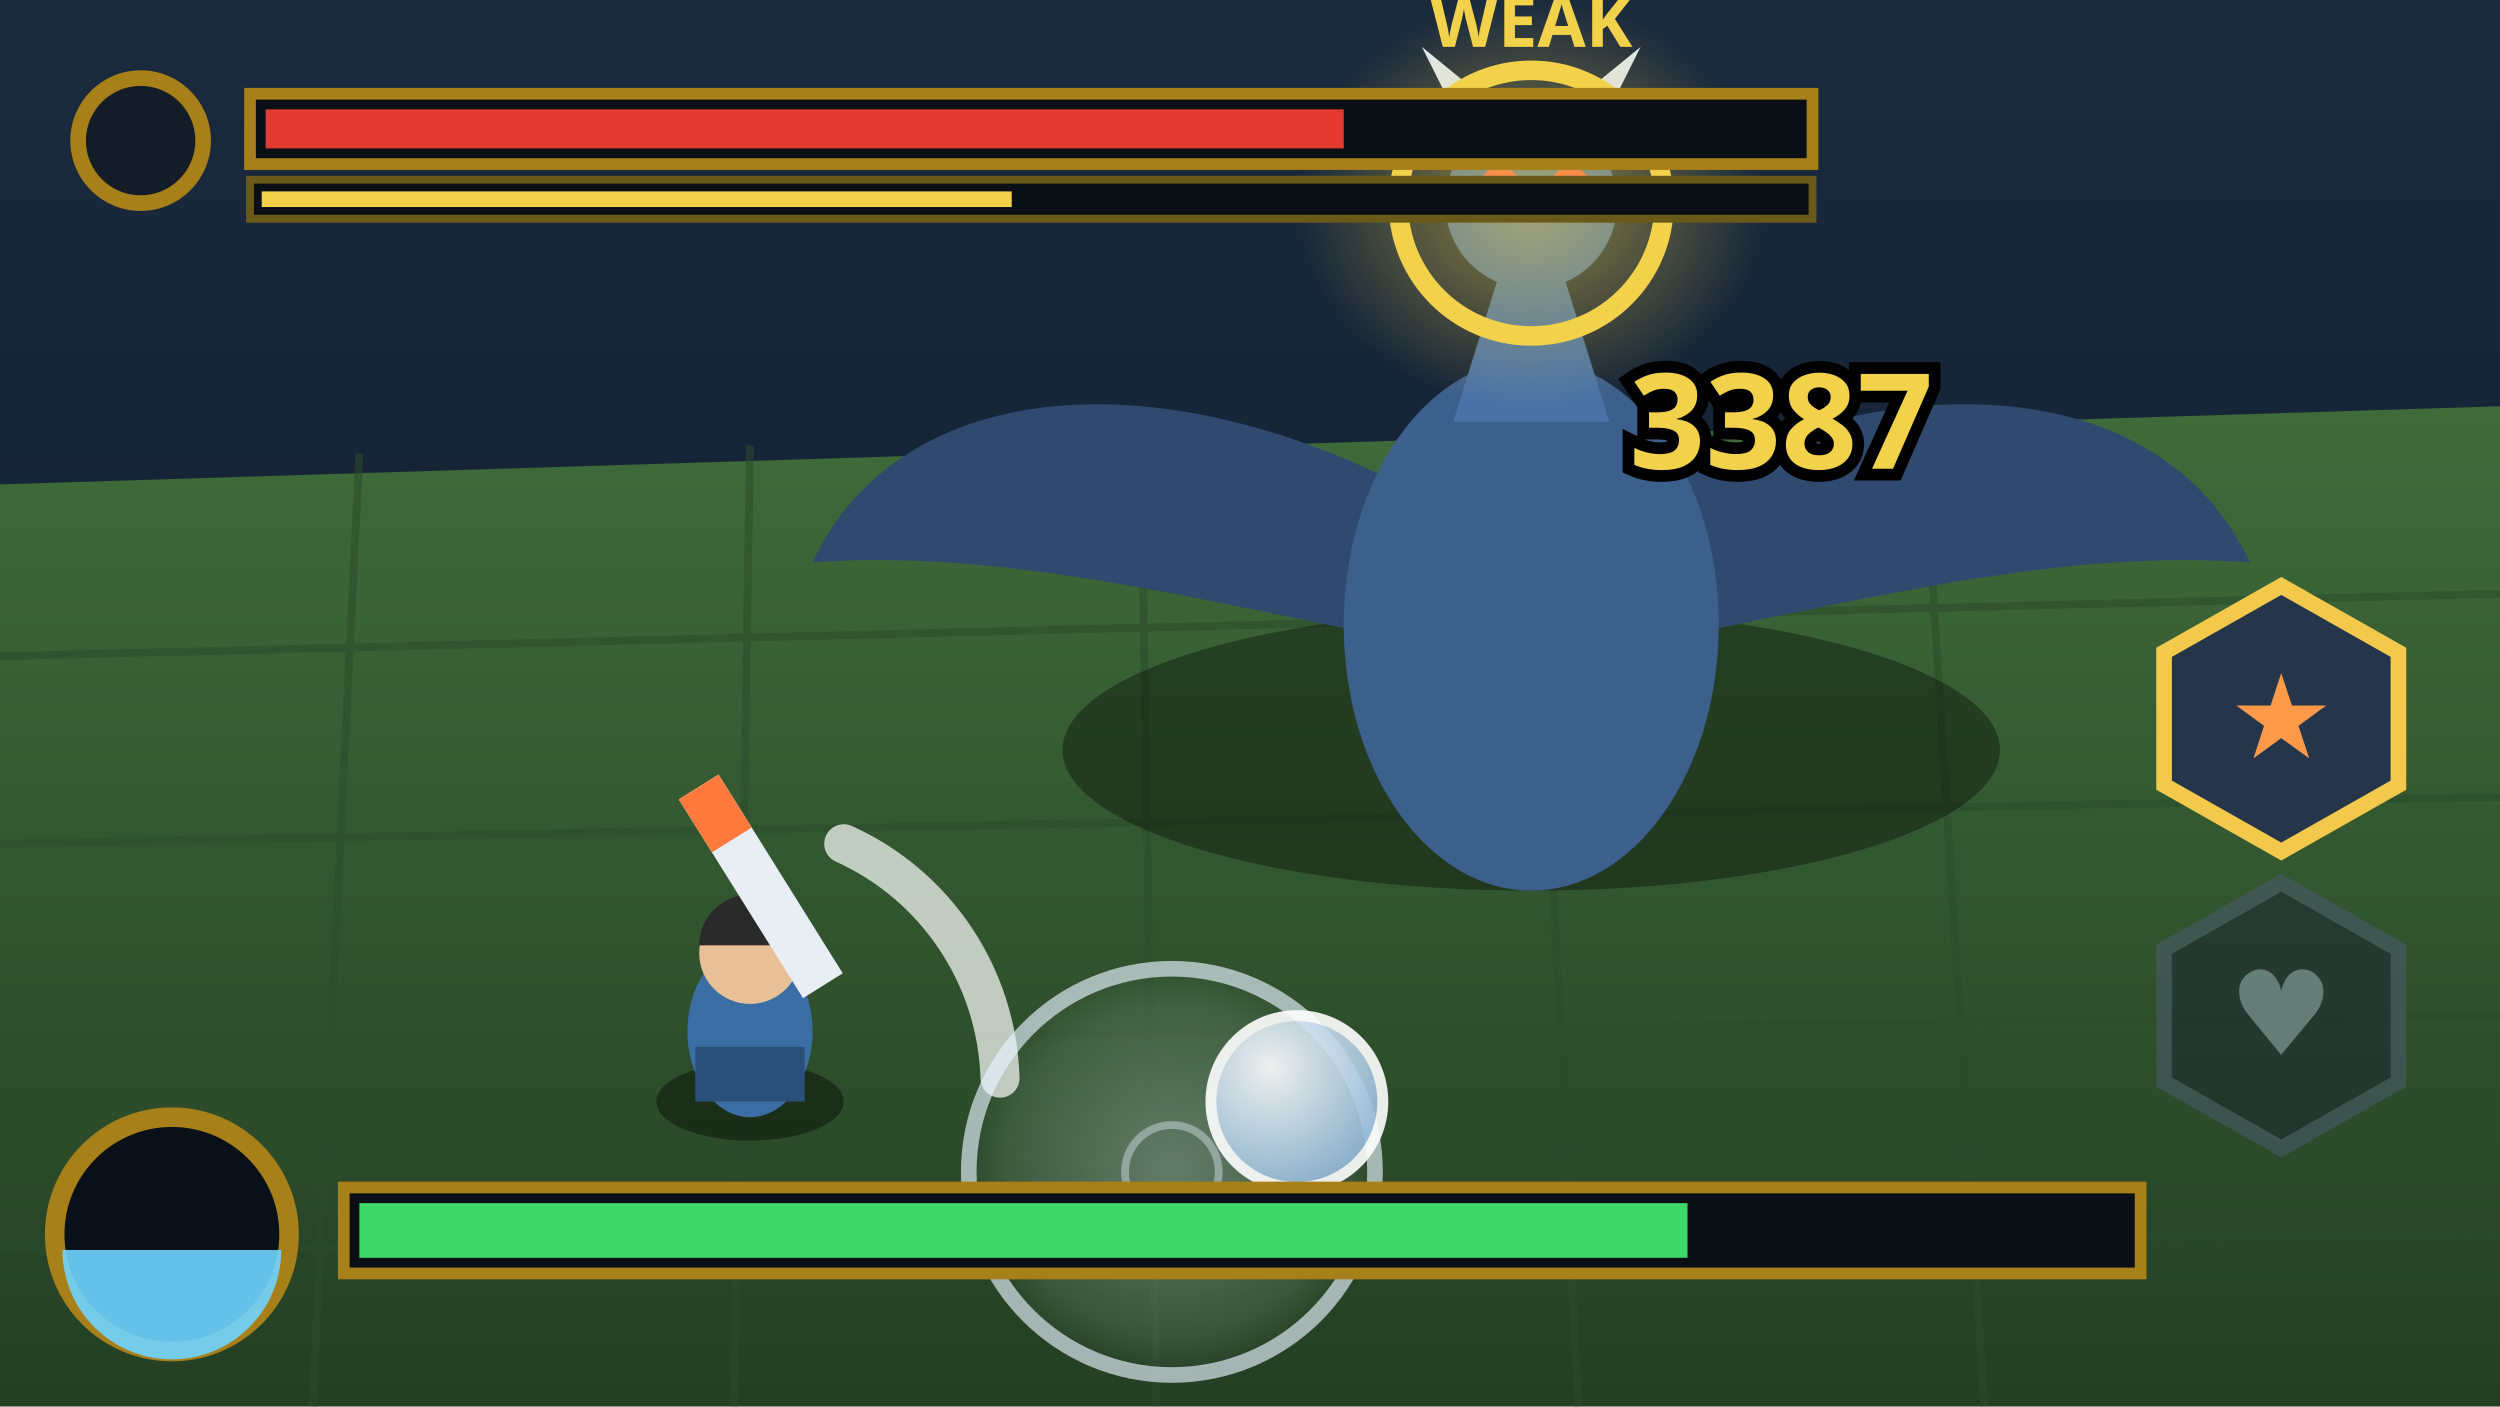
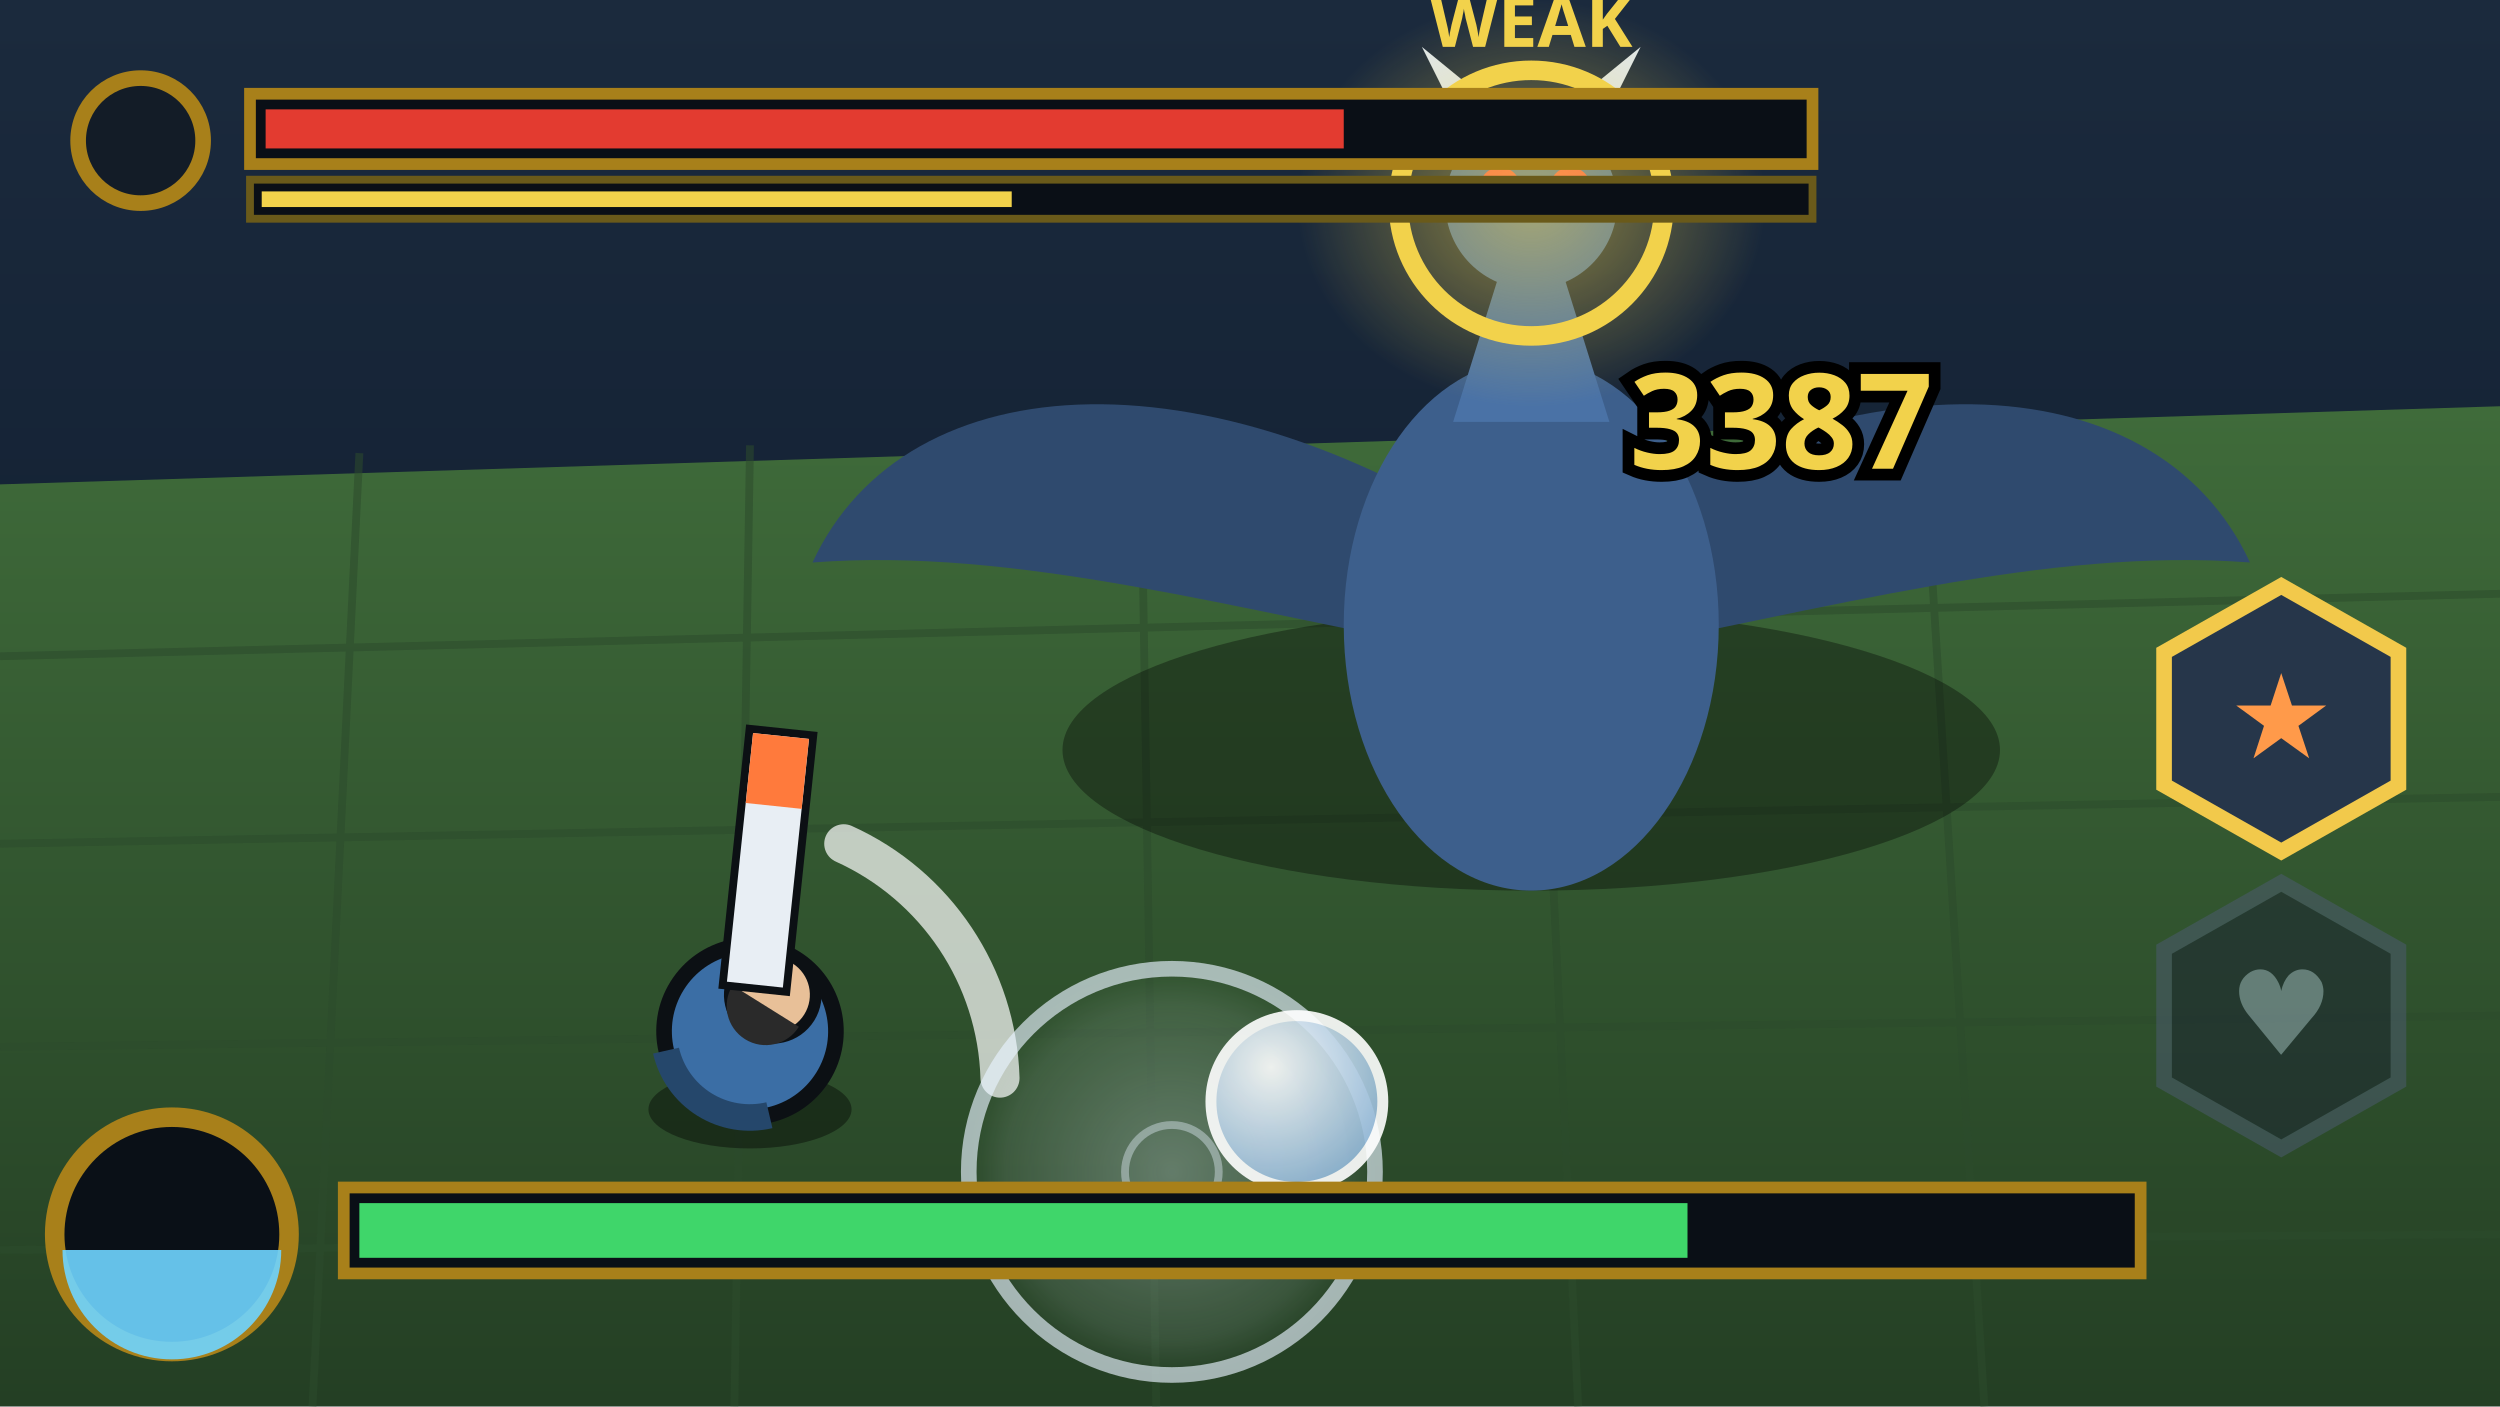
<svg xmlns="http://www.w3.org/2000/svg" viewBox="0 0 320 180" width="320" height="180" role="img" aria-label="Săn Rồng">
  <defs>
    <linearGradient id="dp-sky" x1="0" y1="0" x2="0" y2="1">
      <stop offset="0" stop-color="#1b2a3d" />
      <stop offset="0.55" stop-color="#122032" />
      <stop offset="1" stop-color="#0a1017" />
    </linearGradient>
    <linearGradient id="dp-ground" x1="0" y1="0" x2="0" y2="1">
      <stop offset="0" stop-color="#3f6b3a" />
      <stop offset="1" stop-color="#243f24" />
    </linearGradient>
    <radialGradient id="dp-puni" cx="0.5" cy="0.5" r="0.5">
      <stop offset="0" stop-color="#e8f2ff" stop-opacity="0.30" />
      <stop offset="0.82" stop-color="#e8f2ff" stop-opacity="0.10" />
      <stop offset="1" stop-color="#e8f2ff" stop-opacity="0" />
    </radialGradient>
    <radialGradient id="dp-knob" cx="0.35" cy="0.3" r="0.75">
      <stop offset="0" stop-color="#ffffff" />
      <stop offset="1" stop-color="#8fb6d8" />
    </radialGradient>
    <radialGradient id="dp-weak" cx="0.5" cy="0.5" r="0.5">
      <stop offset="0" stop-color="#f2d24b" stop-opacity="0.55" />
      <stop offset="1" stop-color="#f2d24b" stop-opacity="0" />
    </radialGradient>
  </defs>
  <rect width="320" height="180" fill="url(#dp-sky)" />
  <path d="M0 62 L320 52 L320 180 L0 180 Z" fill="url(#dp-ground)" />
  <g stroke="#2b4a2b" stroke-width="1" opacity="0.55">
    <path d="M0 84 L320 76 M0 108 L320 102 M0 134 L320 130 M0 160 L320 158" />
    <path d="M46 58 L40 180 M96 57 L94 180 M146 55 L148 180 M196 54 L202 180 M246 53 L254 180" />
  </g>
  <g>
    <ellipse cx="196" cy="96" rx="60" ry="18" fill="#000" opacity="0.35" />
    <path d="M196 72 C 156 44, 116 46, 104 72 C 130 70, 158 78, 190 84 Z" fill="#2f4a6e" />
    <path d="M196 72 C 236 44, 276 46, 288 72 C 262 70, 234 78, 202 84 Z" fill="#2f4a6e" />
    <ellipse cx="196" cy="80" rx="24" ry="34" fill="#3d5f8c" />
    <path d="M186 54 L196 22 L206 54 Z" fill="#4a72a6" />
    <circle cx="196" cy="26" r="11" fill="#4a72a6" />
    <circle cx="192" cy="24" r="2.6" fill="#ff5a4a" />
    <circle cx="201" cy="24" r="2.6" fill="#ff5a4a" />
    <path d="M188 18 L182 6 L193 15 Z" fill="#dfe8f0" />
    <path d="M204 18 L210 6 L199 15 Z" fill="#dfe8f0" />
  </g>
  <ellipse cx="196" cy="26" rx="30" ry="26" fill="url(#dp-weak)" />
  <circle cx="196" cy="26" r="17" fill="none" stroke="#f2d24b" stroke-width="2.5" />
  <text x="196" y="6" font-family="system-ui,sans-serif" font-size="9" font-weight="700" fill="#f2d24b" text-anchor="middle">WEAK</text>
  <g>
    <rect x="10" y="10" width="16" height="16" rx="8" fill="#131c27" stroke="#a8801a" stroke-width="2" />
    <rect x="32" y="12" width="200" height="9" fill="#0a0f16" stroke="#a8801a" stroke-width="1.5" />
    <rect x="34" y="14" width="138" height="5" fill="#e33b30" />
    <rect x="32" y="23" width="200" height="5" fill="#0a0f16" stroke="#6a5a1a" stroke-width="1" />
    <rect x="33.5" y="24.5" width="96" height="2" fill="#f2d24b" />
  </g>
  <g transform="translate(292 92)">
    <path d="M0 -17 L15 -8.5 L15 8.5 L0 17 L-15 8.5 L-15 -8.5 Z" fill="#26364a" stroke="#f2c94b" stroke-width="2" />
    <text x="0" y="5" font-family="system-ui,sans-serif" font-size="15" fill="#ff9a4a" text-anchor="middle">★</text>
  </g>
  <g transform="translate(292 130)" opacity="0.55">
    <path d="M0 -17 L15 -8.5 L15 8.5 L0 17 L-15 8.5 L-15 -8.5 Z" fill="#1b2531" stroke="#4a5a6e" stroke-width="2" />
    <text x="0" y="5" font-family="system-ui,sans-serif" font-size="15" fill="#8fa3b5" text-anchor="middle">♥</text>
  </g>
  <g transform="translate(96 132)">
-     <ellipse cx="0" cy="9" rx="12" ry="5" fill="#000" opacity="0.4" />
-     <ellipse cx="0" cy="0" rx="8" ry="11" fill="#3b6ea5" />
-     <rect x="-7" y="2" width="14" height="7" fill="#2a4f78" />
-     <circle cx="0" cy="-10" r="6.5" fill="#e8c098" />
-     <path d="M-6.5 -11 a6.5 6.5 0 0 1 13 0 Z" fill="#2a2a2a" />
-     <g transform="rotate(-32)">
-       <rect x="8" y="-30" width="6" height="30" fill="#e8eef4" />
-       <rect x="8" y="-30" width="6" height="8" fill="#ff7a3c" />
+     <ellipse cx="0" cy="10" rx="13" ry="5" fill="#000" opacity="0.4" />
+     <g transform="rotate(-58)">
+       <circle cx="4" cy="-8" r="2.8" fill="#000" opacity="0.45" />
+       <circle cx="-4" cy="8" r="2.8" fill="#000" opacity="0.45" />
+       <circle cx="0" cy="0" r="11" fill="#3b6ea5" stroke="#0c1014" stroke-width="2" />
+       <path d="M-7.8 -7.8 A 11 11 0 0 0 -7.8 7.8" fill="none" stroke="#25476b" stroke-width="3.4" />
+       <circle cx="5.5" cy="0" r="5.5" fill="#e8c098" stroke="#0c1014" stroke-width="1.5" />
+       <path d="M3.8 -5 A 5 5 0 0 0 3.8 5 Z" fill="#2a2a2a" />
+       <g transform="rotate(-26)">
+         <rect x="5" y="-4.6" width="34" height="9.2" fill="#0c1014" />
+         <rect x="6" y="-3.6" width="32" height="7.2" fill="#e8eef4" />
+         <rect x="29" y="-3.6" width="9" height="7.2" fill="#ff7a3c" />
+       </g>
    </g>
  </g>
  <path d="M108 108 A 34 34 0 0 1 128 138" fill="none" stroke="#ffffff" stroke-width="5" stroke-linecap="round" opacity="0.7" />
  <circle cx="150" cy="150" r="26" fill="url(#dp-puni)" />
  <circle cx="150" cy="150" r="26" fill="none" stroke="#e8f2ff" stroke-width="2" opacity="0.65" />
  <circle cx="150" cy="150" r="6" fill="none" stroke="#e8f2ff" stroke-width="1" opacity="0.4" />
  <circle cx="166" cy="141" r="11" fill="url(#dp-knob)" stroke="#ffffff" stroke-width="1.4" opacity="0.9" />
  <text x="228" y="60" font-family="system-ui,sans-serif" font-size="17" font-weight="800" fill="#f2d24b" stroke="#000" stroke-width="3" paint-order="stroke" text-anchor="middle">3387</text>
  <g>
    <circle cx="22" cy="158" r="15" fill="#0a1017" stroke="#a8801a" stroke-width="2.5" />
    <path d="M8 160 a14 14 0 0 0 28 0 Z" fill="#6fd4ff" opacity="0.9" />
  </g>
  <rect x="44" y="152" width="230" height="11" fill="#0a0f16" stroke="#a8801a" stroke-width="1.5" />
  <rect x="46" y="154" width="170" height="7" fill="#3fd66a" />
</svg>
